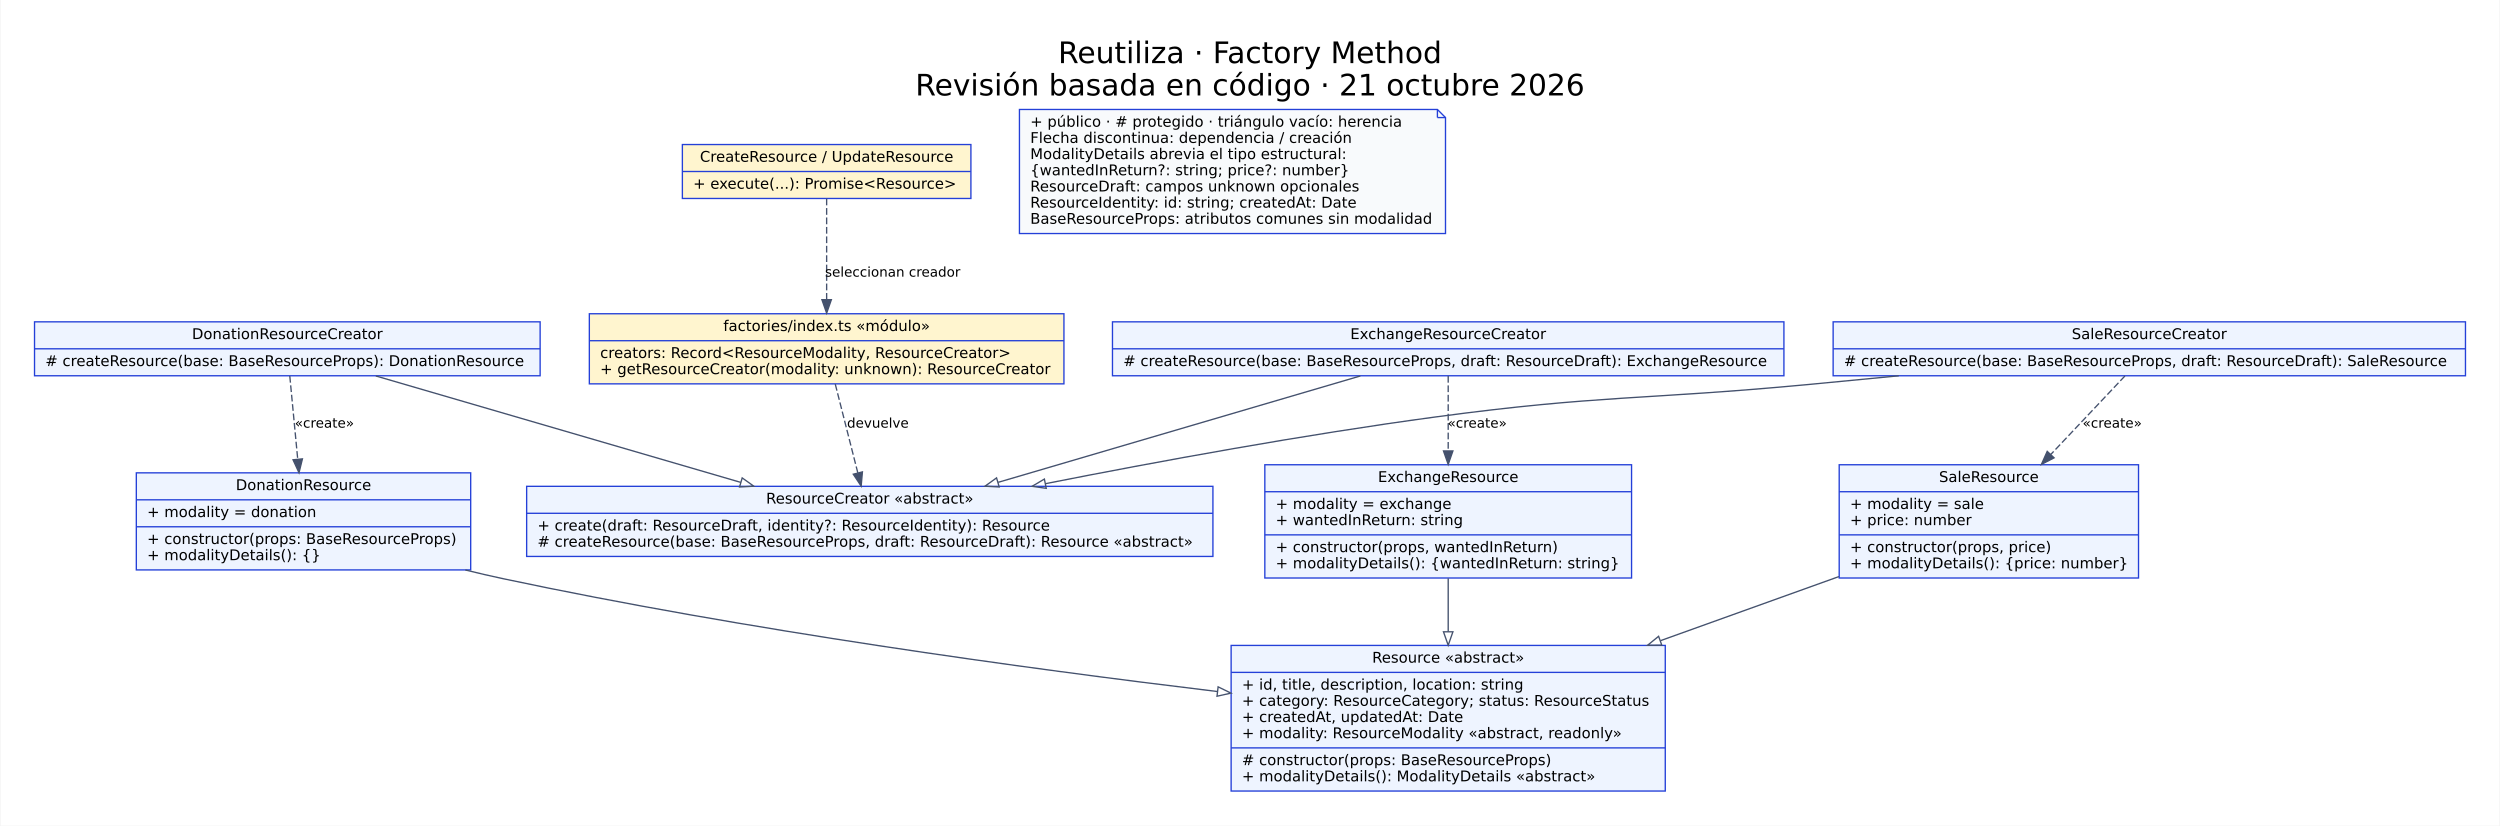
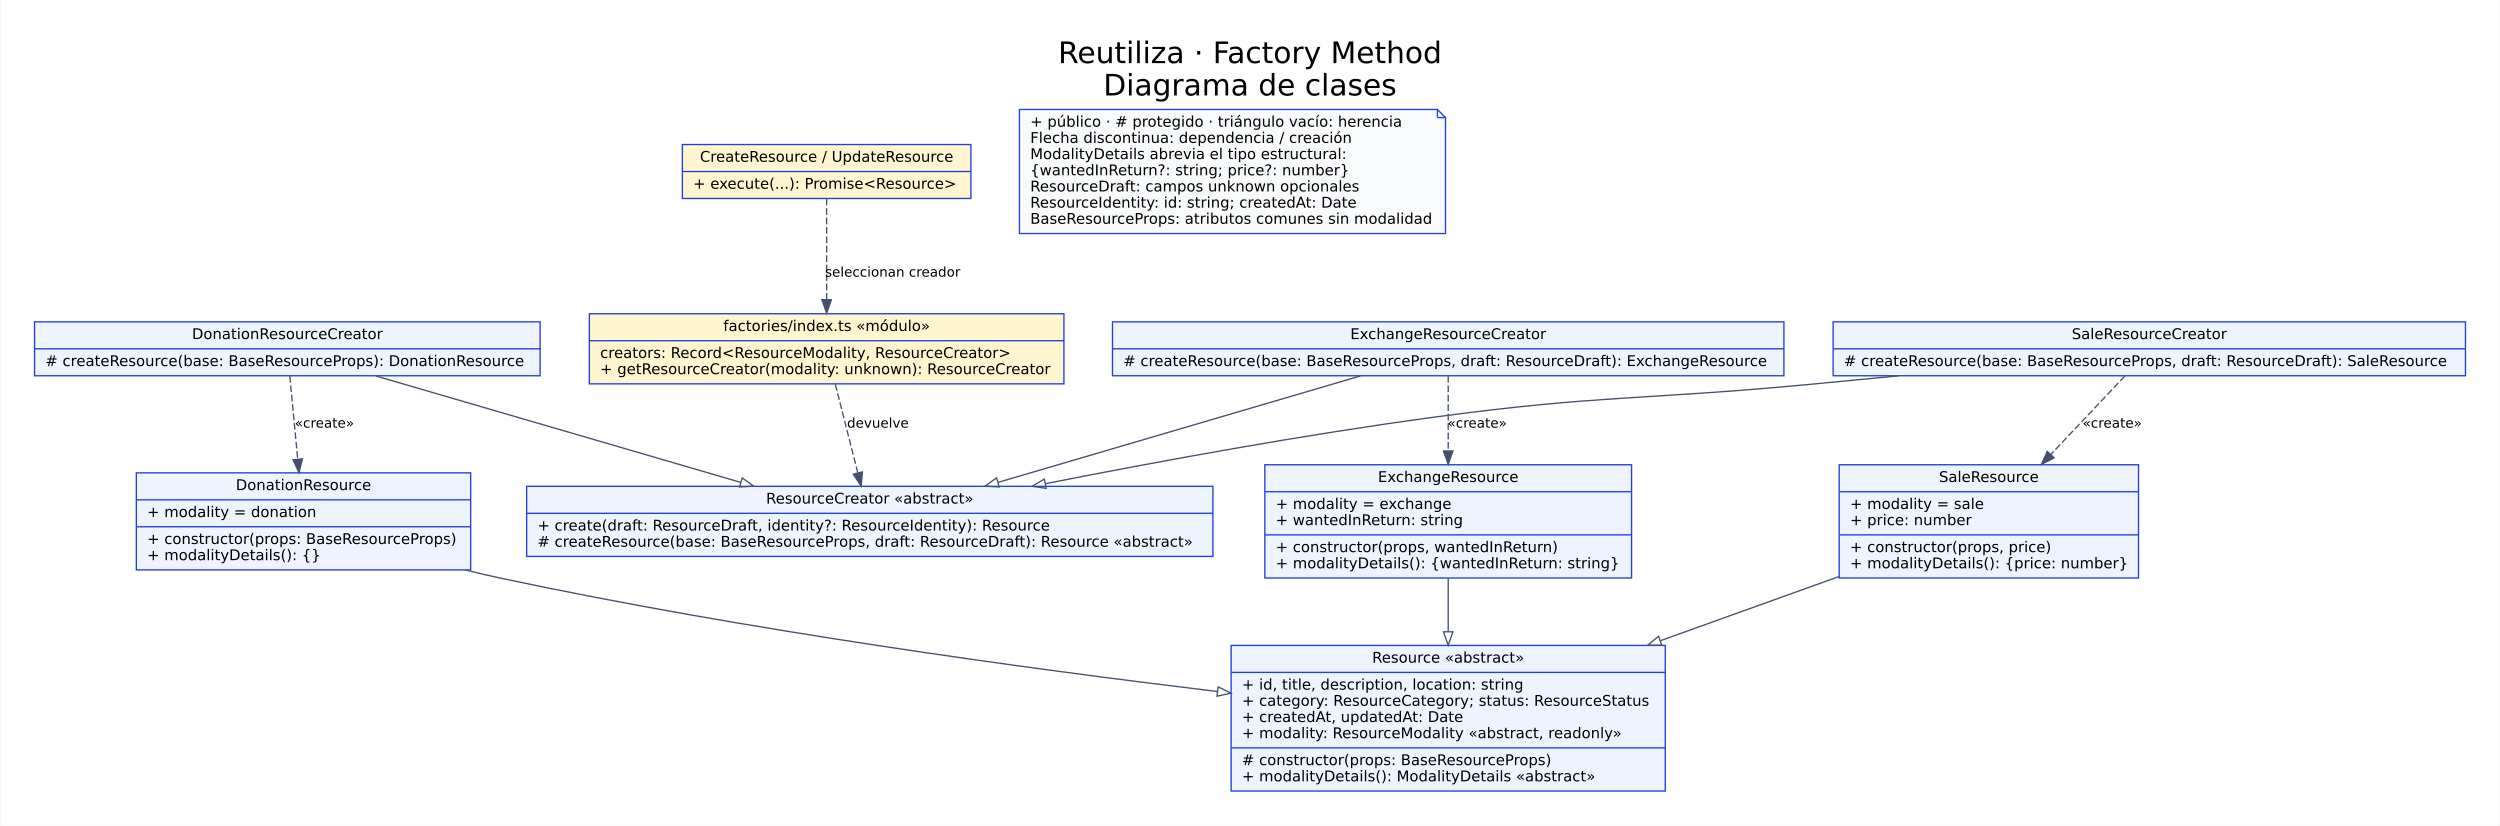
<svg xmlns="http://www.w3.org/2000/svg" width="1853pt" height="612pt" viewBox="0.00 0.00 1853.40 612.40">
  <g id="graph0" class="graph" transform="scale(1 1) rotate(0) translate(25.2 587.2)">
    <polygon fill="white" stroke="transparent" points="-25.2,25.2 -25.2,-587.2 1828.2,-587.2 1828.2,25.2 -25.2,25.2" />
    <text text-anchor="middle" x="901.5" y="-540.4" font-family="DejaVu Sans" font-size="22.00">Reutiliza · Factory Method</text>
-     <text text-anchor="middle" x="901.5" y="-516.4" font-family="DejaVu Sans" font-size="22.00">Revisión basada en código · 21 octubre 2026</text>
+     <text text-anchor="middle" x="901.5" y="-516.4" font-family="DejaVu Sans" font-size="22.00">Diagrama de clases</text>
    <g id="node1" class="node">
      <polygon fill="#eef4ff" stroke="#2440d8" points="365,-174.5 365,-226.5 874,-226.5 874,-174.5 365,-174.5" />
      <text text-anchor="middle" x="619.5" y="-213.7" font-family="DejaVu Sans" font-size="11.00">ResourceCreator «abstract»</text>
      <polyline fill="none" stroke="#2440d8" points="365,-206.5 874,-206.5 " />
      <text text-anchor="start" x="373" y="-193.7" font-family="DejaVu Sans" font-size="11.00">+ create(draft: ResourceDraft, identity?: ResourceIdentity): Resource</text>
      <text text-anchor="start" x="373" y="-181.7" font-family="DejaVu Sans" font-size="11.00"># createResource(base: BaseResourceProps, draft: ResourceDraft): Resource «abstract»</text>
    </g>
    <g id="node2" class="node">
      <polygon fill="#eef4ff" stroke="#2440d8" points="0,-308.5 0,-348.5 375,-348.5 375,-308.5 0,-308.5" />
      <text text-anchor="middle" x="187.5" y="-335.7" font-family="DejaVu Sans" font-size="11.00">DonationResourceCreator</text>
      <polyline fill="none" stroke="#2440d8" points="0,-328.5 375,-328.5 " />
      <text text-anchor="start" x="8" y="-315.7" font-family="DejaVu Sans" font-size="11.00"># createResource(base: BaseResourceProps): DonationResource</text>
    </g>
    <g id="edge1" class="edge">
      <path fill="none" stroke="#44516d" d="M253.11,-308.36C325.2,-287.34 441.65,-253.37 523.89,-229.39" />
      <polygon fill="none" stroke="#44516d" points="524.87,-232.74 533.49,-226.58 522.91,-226.02 524.87,-232.74" />
    </g>
    <g id="node6" class="node">
      <polygon fill="#eef4ff" stroke="#2440d8" points="75.5,-164.5 75.5,-236.5 323.5,-236.5 323.5,-164.5 75.5,-164.5" />
      <text text-anchor="middle" x="199.5" y="-223.7" font-family="DejaVu Sans" font-size="11.00">DonationResource</text>
      <polyline fill="none" stroke="#2440d8" points="75.5,-216.5 323.5,-216.5 " />
      <text text-anchor="start" x="83.5" y="-203.7" font-family="DejaVu Sans" font-size="11.00">+ modality = donation</text>
      <polyline fill="none" stroke="#2440d8" points="75.5,-196.5 323.5,-196.5 " />
      <text text-anchor="start" x="83.5" y="-183.7" font-family="DejaVu Sans" font-size="11.00">+ constructor(props: BaseResourceProps)</text>
      <text text-anchor="start" x="83.5" y="-171.7" font-family="DejaVu Sans" font-size="11.00">+ modalityDetails(): {}</text>
    </g>
    <g id="edge9" class="edge">
      <path fill="none" stroke="#44516d" stroke-dasharray="5,2" d="M189.32,-308.36C190.88,-292.03 193.18,-267.9 195.2,-246.7" />
      <polygon fill="#44516d" stroke="#44516d" points="198.7,-246.86 196.16,-236.57 191.73,-246.19 198.7,-246.86" />
      <text text-anchor="middle" x="215" y="-270" font-family="DejaVu Sans" font-size="10.00">«create»</text>
    </g>
    <g id="node3" class="node">
      <polygon fill="#eef4ff" stroke="#2440d8" points="799.5,-308.5 799.5,-348.5 1297.5,-348.5 1297.5,-308.5 799.5,-308.5" />
      <text text-anchor="middle" x="1048.5" y="-335.7" font-family="DejaVu Sans" font-size="11.00">ExchangeResourceCreator</text>
      <polyline fill="none" stroke="#2440d8" points="799.5,-328.5 1297.5,-328.5 " />
      <text text-anchor="start" x="807.5" y="-315.7" font-family="DejaVu Sans" font-size="11.00"># createResource(base: BaseResourceProps, draft: ResourceDraft): ExchangeResource</text>
    </g>
    <g id="edge2" class="edge">
      <path fill="none" stroke="#44516d" d="M983.34,-308.36C911.83,-287.36 796.35,-253.44 714.69,-229.46" />
      <polygon fill="none" stroke="#44516d" points="715.49,-226.04 704.91,-226.58 713.52,-232.76 715.49,-226.04" />
    </g>
    <g id="node7" class="node">
      <polygon fill="#eef4ff" stroke="#2440d8" points="912.5,-158.5 912.5,-242.5 1184.5,-242.5 1184.5,-158.5 912.5,-158.5" />
      <text text-anchor="middle" x="1048.5" y="-229.7" font-family="DejaVu Sans" font-size="11.00">ExchangeResource</text>
      <polyline fill="none" stroke="#2440d8" points="912.5,-222.5 1184.5,-222.5 " />
      <text text-anchor="start" x="920.5" y="-209.7" font-family="DejaVu Sans" font-size="11.00">+ modality = exchange</text>
      <text text-anchor="start" x="920.5" y="-197.7" font-family="DejaVu Sans" font-size="11.00">+ wantedInReturn: string</text>
      <polyline fill="none" stroke="#2440d8" points="912.5,-190.5 1184.5,-190.5 " />
      <text text-anchor="start" x="920.5" y="-177.7" font-family="DejaVu Sans" font-size="11.00">+ constructor(props, wantedInReturn)</text>
      <text text-anchor="start" x="920.5" y="-165.7" font-family="DejaVu Sans" font-size="11.00">+ modalityDetails(): {wantedInReturn: string}</text>
    </g>
    <g id="edge10" class="edge">
      <path fill="none" stroke="#44516d" stroke-dasharray="5,2" d="M1048.5,-308.36C1048.5,-293.59 1048.5,-272.43 1048.5,-252.83" />
      <polygon fill="#44516d" stroke="#44516d" points="1052,-252.76 1048.5,-242.76 1045,-252.76 1052,-252.76" />
      <text text-anchor="middle" x="1070" y="-270" font-family="DejaVu Sans" font-size="10.00">«create»</text>
    </g>
    <g id="node4" class="node">
      <polygon fill="#eef4ff" stroke="#2440d8" points="1334,-308.5 1334,-348.5 1803,-348.5 1803,-308.5 1334,-308.5" />
      <text text-anchor="middle" x="1568.5" y="-335.7" font-family="DejaVu Sans" font-size="11.00">SaleResourceCreator</text>
      <polyline fill="none" stroke="#2440d8" points="1334,-328.5 1803,-328.5 " />
      <text text-anchor="start" x="1342" y="-315.7" font-family="DejaVu Sans" font-size="11.00"># createResource(base: BaseResourceProps, draft: ResourceDraft): SaleResource</text>
    </g>
    <g id="edge3" class="edge">
      <path fill="none" stroke="#44516d" d="M1382.69,-308.48C1360.06,-306.25 1337.26,-304.04 1315.5,-302 1192.91,-290.49 1161.53,-294.38 1039.5,-278 941.91,-264.9 832.5,-244.79 749.82,-228.48" />
      <polygon fill="none" stroke="#44516d" points="750.36,-225.02 739.87,-226.51 749,-231.89 750.36,-225.02" />
    </g>
    <g id="node8" class="node">
      <polygon fill="#eef4ff" stroke="#2440d8" points="1338.5,-158.5 1338.5,-242.5 1560.5,-242.5 1560.5,-158.5 1338.5,-158.5" />
      <text text-anchor="middle" x="1449.5" y="-229.7" font-family="DejaVu Sans" font-size="11.00">SaleResource</text>
      <polyline fill="none" stroke="#2440d8" points="1338.5,-222.5 1560.5,-222.5 " />
      <text text-anchor="start" x="1346.5" y="-209.7" font-family="DejaVu Sans" font-size="11.00">+ modality = sale</text>
      <text text-anchor="start" x="1346.5" y="-197.7" font-family="DejaVu Sans" font-size="11.00">+ price: number</text>
      <polyline fill="none" stroke="#2440d8" points="1338.5,-190.5 1560.5,-190.5 " />
      <text text-anchor="start" x="1346.5" y="-177.7" font-family="DejaVu Sans" font-size="11.00">+ constructor(props, price)</text>
      <text text-anchor="start" x="1346.5" y="-165.7" font-family="DejaVu Sans" font-size="11.00">+ modalityDetails(): {price: number}</text>
    </g>
    <g id="edge11" class="edge">
      <path fill="none" stroke="#44516d" stroke-dasharray="5,2" d="M1550.43,-308.36C1535.83,-292.91 1514.64,-270.47 1495.44,-250.14" />
      <polygon fill="#44516d" stroke="#44516d" points="1497.88,-247.63 1488.47,-242.76 1492.79,-252.44 1497.88,-247.63" />
      <text text-anchor="middle" x="1541" y="-270" font-family="DejaVu Sans" font-size="10.00">«create»</text>
    </g>
    <g id="node5" class="node">
      <polygon fill="#eef4ff" stroke="#2440d8" points="887.5,-0.5 887.5,-108.5 1209.5,-108.5 1209.5,-0.5 887.5,-0.5" />
      <text text-anchor="middle" x="1048.5" y="-95.7" font-family="DejaVu Sans" font-size="11.00">Resource «abstract»</text>
      <polyline fill="none" stroke="#2440d8" points="887.5,-88.5 1209.5,-88.5 " />
      <text text-anchor="start" x="895.5" y="-75.7" font-family="DejaVu Sans" font-size="11.00">+ id, title, description, location: string</text>
      <text text-anchor="start" x="895.5" y="-63.7" font-family="DejaVu Sans" font-size="11.00">+ category: ResourceCategory; status: ResourceStatus</text>
      <text text-anchor="start" x="895.5" y="-51.7" font-family="DejaVu Sans" font-size="11.00">+ createdAt, updatedAt: Date</text>
      <text text-anchor="start" x="895.5" y="-39.7" font-family="DejaVu Sans" font-size="11.00">+ modality: ResourceModality «abstract, readonly»</text>
      <polyline fill="none" stroke="#2440d8" points="887.5,-32.5 1209.5,-32.5 " />
      <text text-anchor="start" x="895.5" y="-19.7" font-family="DejaVu Sans" font-size="11.00"># constructor(props: BaseResourceProps)</text>
      <text text-anchor="start" x="895.5" y="-7.7" font-family="DejaVu Sans" font-size="11.00">+ modalityDetails(): ModalityDetails «abstract»</text>
    </g>
    <g id="edge4" class="edge">
      <path fill="none" stroke="#44516d" d="M319.53,-164.45C328.96,-162.13 338.36,-159.94 347.5,-158 526.68,-119.94 734.62,-91.48 877.22,-74.32" />
      <polygon fill="none" stroke="#44516d" points="877.86,-77.77 887.37,-73.11 877.03,-70.82 877.86,-77.77" />
    </g>
    <g id="edge5" class="edge">
      <path fill="none" stroke="#44516d" d="M1048.5,-158.24C1048.5,-145.92 1048.5,-132.12 1048.5,-118.74" />
      <polygon fill="none" stroke="#44516d" points="1052,-118.61 1048.5,-108.61 1045,-118.61 1052,-118.61" />
    </g>
    <g id="edge6" class="edge">
      <path fill="none" stroke="#44516d" d="M1338.33,-159.58C1297.41,-144.88 1250.25,-127.95 1206.02,-112.06" />
      <polygon fill="none" stroke="#44516d" points="1206.93,-108.67 1196.33,-108.59 1204.56,-115.26 1206.93,-108.67" />
    </g>
    <g id="node9" class="node">
      <polygon fill="#fff5cf" stroke="#2440d8" points="480.5,-440 480.5,-480 694.5,-480 694.5,-440 480.5,-440" />
      <text text-anchor="middle" x="587.5" y="-467.2" font-family="DejaVu Sans" font-size="11.00">CreateResource / UpdateResource</text>
      <polyline fill="none" stroke="#2440d8" points="480.5,-460 694.5,-460 " />
      <text text-anchor="start" x="488.5" y="-447.2" font-family="DejaVu Sans" font-size="11.00">+ execute(...): Promise&lt;Resource&gt;</text>
    </g>
    <g id="node10" class="node">
      <polygon fill="#fff5cf" stroke="#2440d8" points="411.5,-302.5 411.5,-354.5 763.5,-354.5 763.5,-302.5 411.5,-302.5" />
      <text text-anchor="middle" x="587.5" y="-341.7" font-family="DejaVu Sans" font-size="11.00">factories/index.ts «módulo»</text>
      <polyline fill="none" stroke="#2440d8" points="411.5,-334.5 763.5,-334.5 " />
      <text text-anchor="start" x="419.5" y="-321.7" font-family="DejaVu Sans" font-size="11.00">creators: Record&lt;ResourceModality, ResourceCreator&gt;</text>
      <text text-anchor="start" x="419.5" y="-309.7" font-family="DejaVu Sans" font-size="11.00">+ getResourceCreator(modality: unknown): ResourceCreator</text>
    </g>
    <g id="edge7" class="edge">
      <path fill="none" stroke="#44516d" stroke-dasharray="5,2" d="M587.5,-439.89C587.5,-420.28 587.5,-389.3 587.5,-365.15" />
      <polygon fill="#44516d" stroke="#44516d" points="591,-364.93 587.5,-354.93 584,-364.93 591,-364.93" />
      <text text-anchor="middle" x="636.5" y="-382" font-family="DejaVu Sans" font-size="10.00">seleccionan creador</text>
    </g>
    <g id="edge8" class="edge">
      <path fill="none" stroke="#44516d" stroke-dasharray="5,2" d="M593.9,-302.3C598.7,-283.42 605.32,-257.34 610.63,-236.44" />
      <polygon fill="#44516d" stroke="#44516d" points="614.04,-237.21 613.11,-226.65 607.26,-235.48 614.04,-237.21" />
      <text text-anchor="middle" x="625.5" y="-270" font-family="DejaVu Sans" font-size="10.00">devuelve</text>
    </g>
    <g id="node11" class="node">
      <polygon fill="#f8fafc" stroke="#2440d8" points="1040.5,-506 730.5,-506 730.5,-414 1046.5,-414 1046.5,-500 1040.5,-506" />
      <polyline fill="none" stroke="#2440d8" points="1040.5,-506 1040.5,-500 " />
      <polyline fill="none" stroke="#2440d8" points="1046.5,-500 1040.5,-500 " />
      <text text-anchor="start" x="738.5" y="-493.2" font-family="DejaVu Sans" font-size="11.00">+ público · # protegido · triángulo vacío: herencia</text>
      <text text-anchor="start" x="738.5" y="-481.2" font-family="DejaVu Sans" font-size="11.00">Flecha discontinua: dependencia / creación</text>
      <text text-anchor="start" x="738.5" y="-469.2" font-family="DejaVu Sans" font-size="11.00">ModalityDetails abrevia el tipo estructural:</text>
      <text text-anchor="start" x="738.5" y="-457.2" font-family="DejaVu Sans" font-size="11.00">{wantedInReturn?: string; price?: number}</text>
      <text text-anchor="start" x="738.5" y="-445.2" font-family="DejaVu Sans" font-size="11.00">ResourceDraft: campos unknown opcionales</text>
      <text text-anchor="start" x="738.5" y="-433.2" font-family="DejaVu Sans" font-size="11.00">ResourceIdentity: id: string; createdAt: Date</text>
      <text text-anchor="start" x="738.5" y="-421.2" font-family="DejaVu Sans" font-size="11.00">BaseResourceProps: atributos comunes sin modalidad</text>
    </g>
  </g>
</svg>
